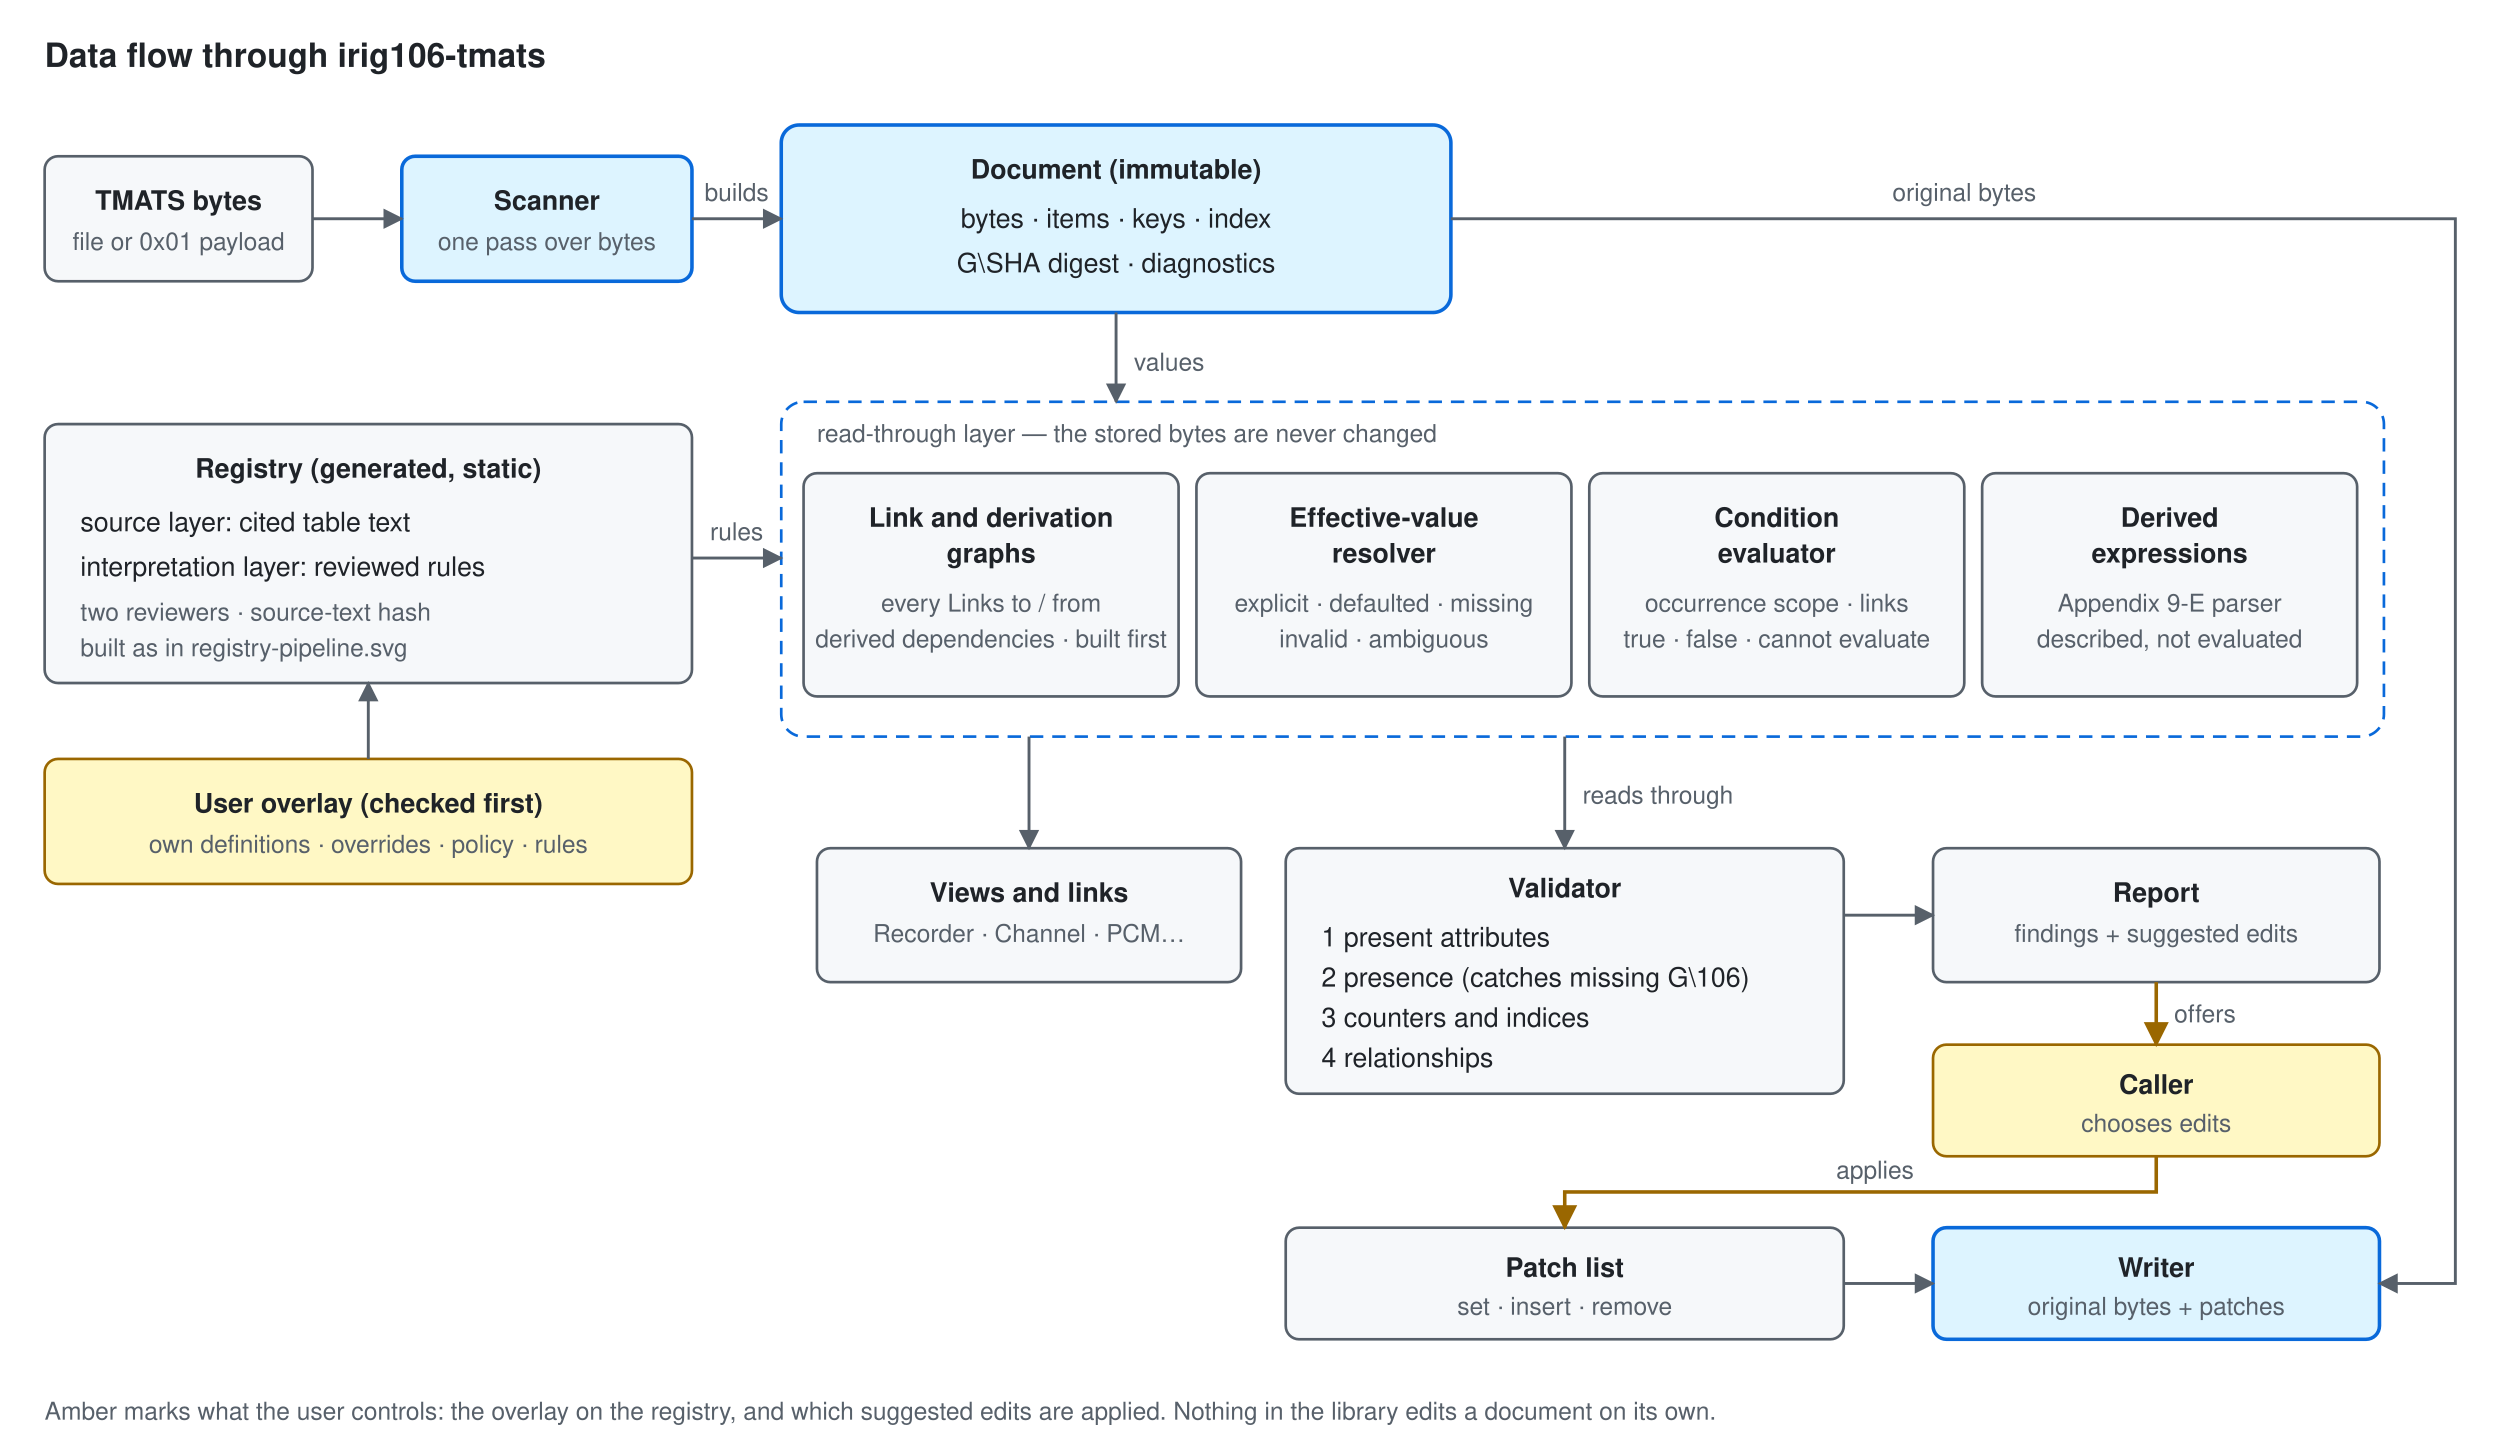
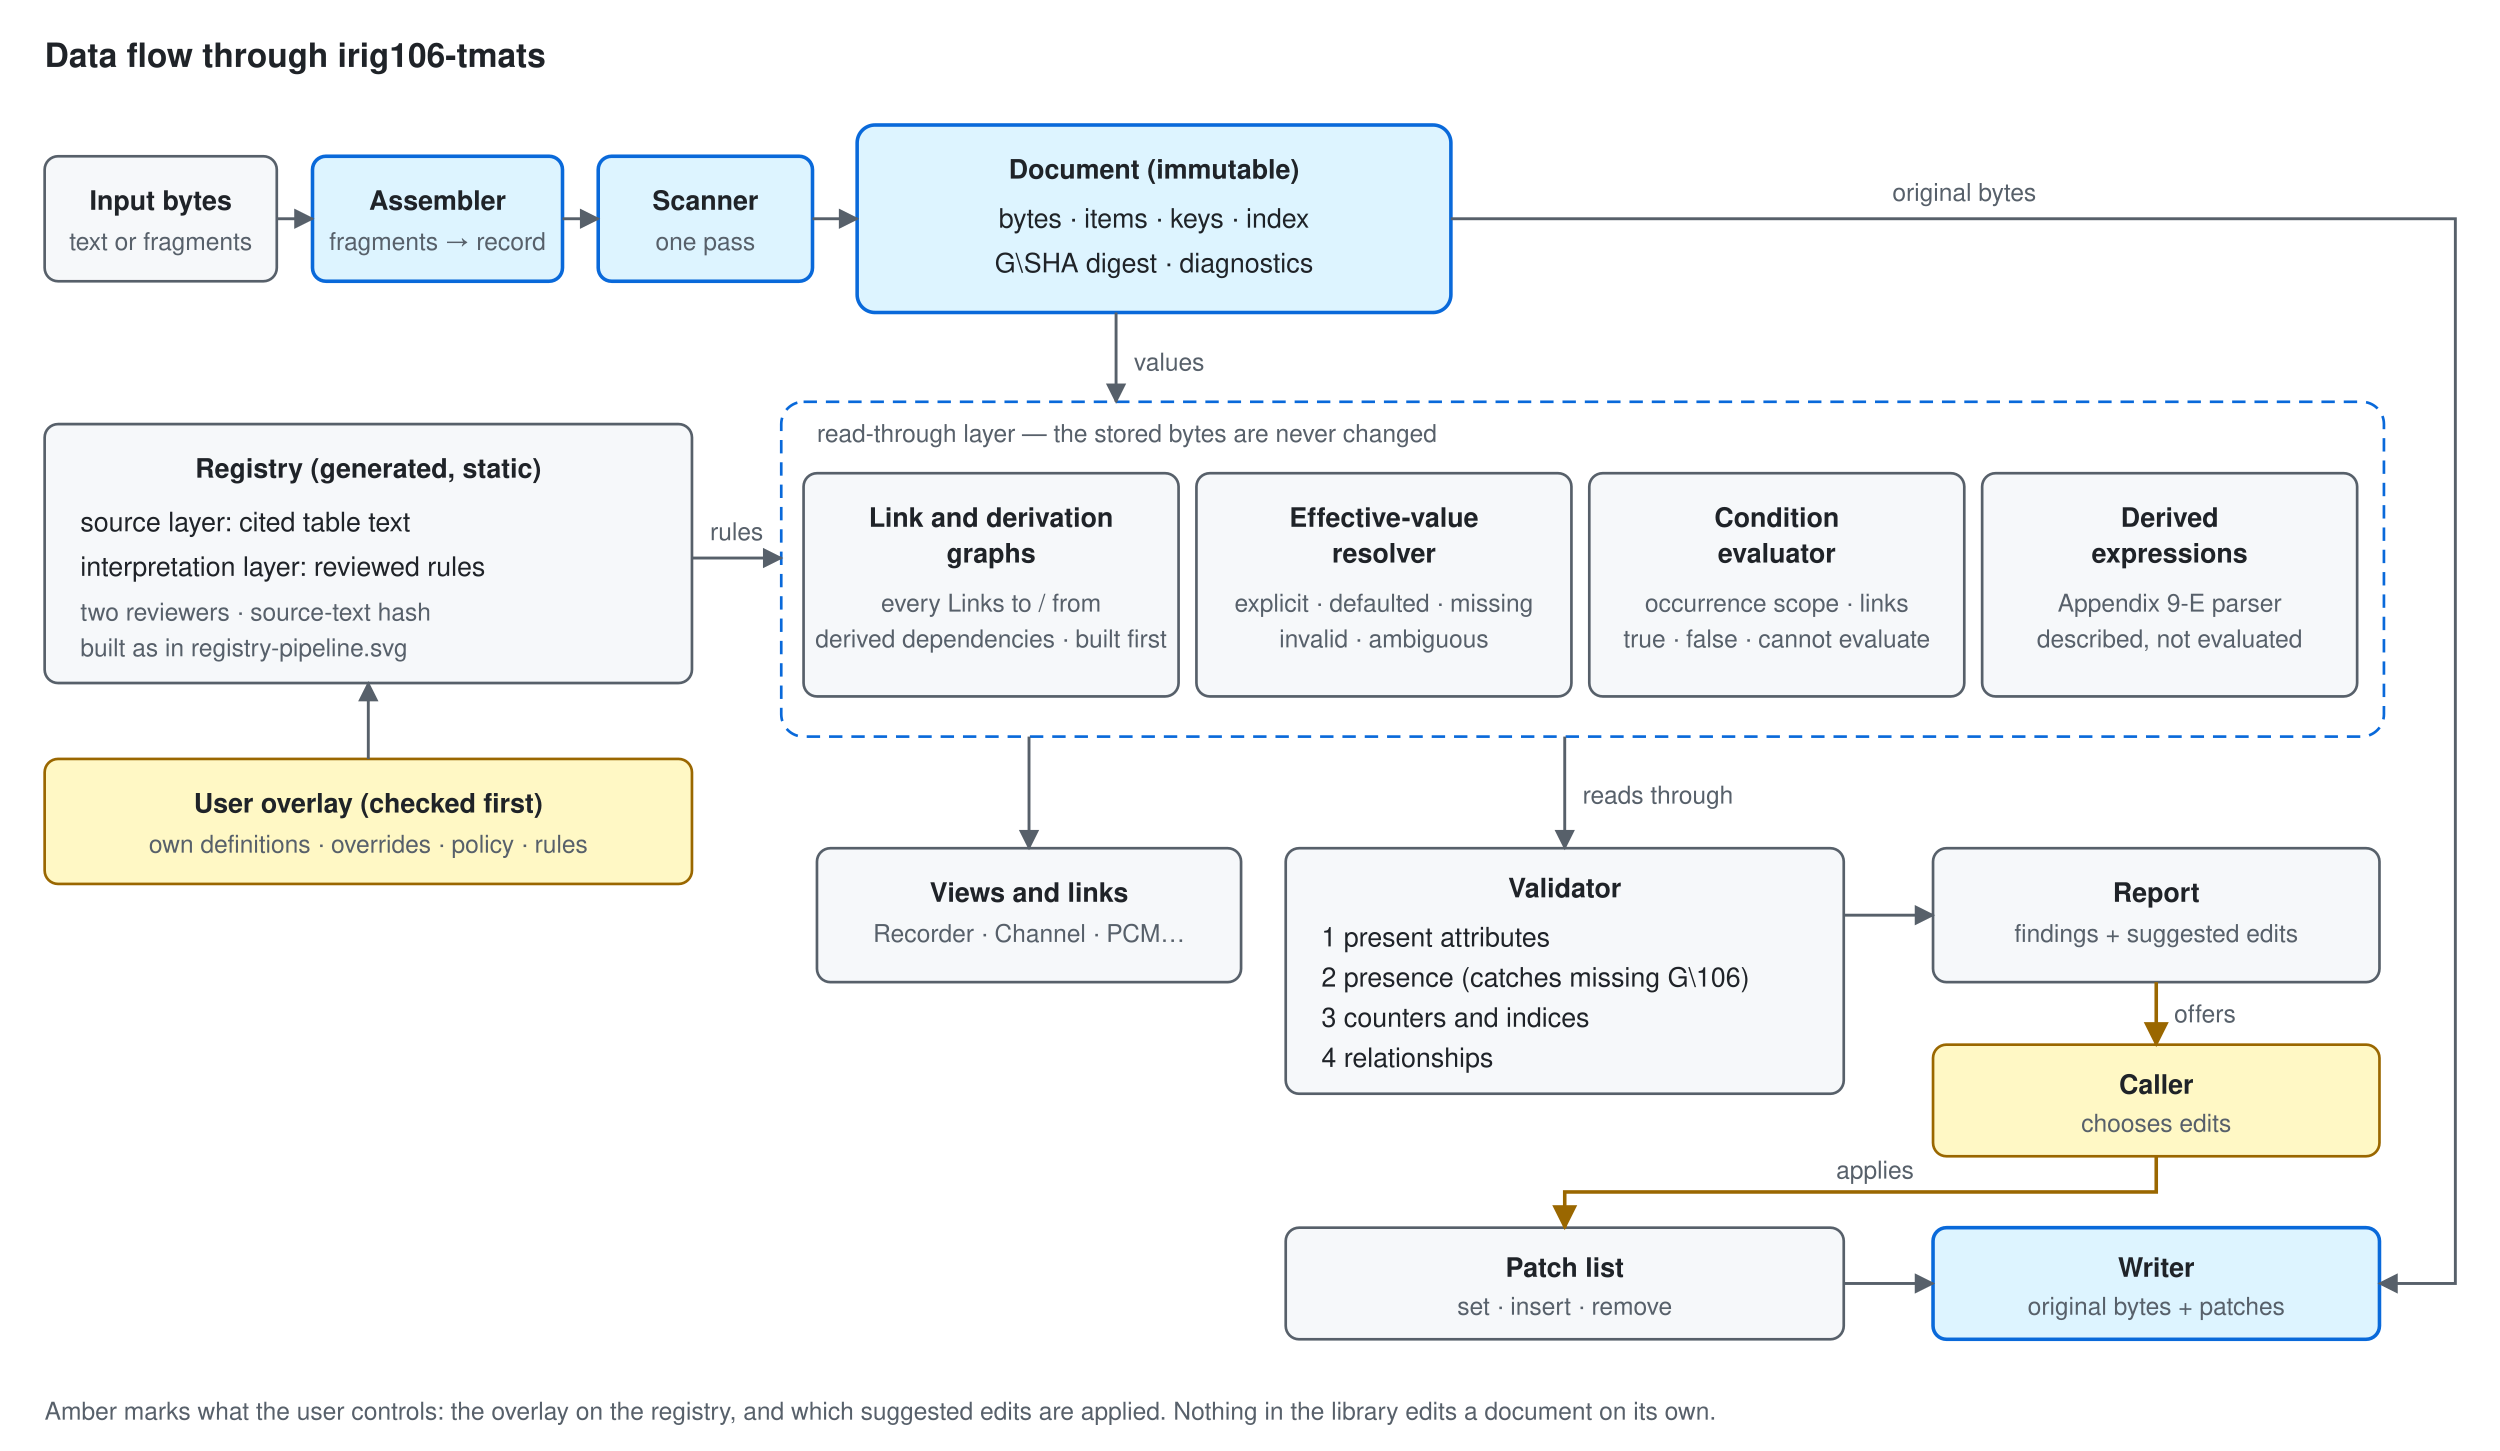
- <svg xmlns="http://www.w3.org/2000/svg" viewBox="0 0 1120 650" role="img" aria-label="Data flow: bytes are scanned once into an immutable Document; the Document's values and the registry's reviewed interpretations meet in a read-through layer of link and derivation graphs, effective-value resolver, condition evaluator, and derived-expression parser; views and a four-pass validator read only through that layer; validation offers suggested edits; only the caller applies chosen edits as a patch list; the writer emits the original bytes with the patches.">
+ <svg xmlns="http://www.w3.org/2000/svg" viewBox="0 0 1120 650" role="img" aria-label="Data flow: setup-record fragments are assembled into complete records, and TMATS text is scanned once into an immutable Document; the Document's values and the registry's reviewed interpretations meet in a read-through layer of link and derivation graphs, effective-value resolver, condition evaluator, and derived-expression parser; views and a four-pass validator read only through that layer; validation offers suggested edits; only the caller applies chosen edits as a patch list; the writer emits the original bytes with the patches.">
  <style>
    text { font-family: -apple-system, "Segoe UI", Helvetica, Arial, sans-serif; font-size: 12px; fill: #1f2328; }
    .t { font-size: 15px; font-weight: 600; }
    .b { font-weight: 600; }
    .l { font-size: 11px; fill: #57606a; }
    .box { fill: #f6f8fa; stroke: #57606a; stroke-width: 1.2; }
    .hl { fill: #ddf4ff; stroke: #0969da; stroke-width: 1.6; }
    .usr { fill: #fff8c5; stroke: #9a6700; stroke-width: 1.2; }
    .grp { fill: none; stroke: #0969da; stroke-width: 1.2; stroke-dasharray: 6 4; }
    .ln { stroke: #57606a; stroke-width: 1.3; fill: none; }
    .cl { stroke: #9a6700; stroke-width: 1.6; fill: none; }
    .ah { fill: #57606a; } .ahc { fill: #9a6700; }
    @media (prefers-color-scheme: dark) {
      text { fill: #e6edf3; } .l { fill: #9198a1; }
      .box { fill: #161b22; stroke: #9198a1; } .hl { fill: #0c2d6b; stroke: #4493f8; }
      .usr { fill: #3b2e00; stroke: #d29922; } .grp { stroke: #4493f8; }
      .ln { stroke: #9198a1; } .cl { stroke: #d29922; }
      .ah { fill: #9198a1; } .ahc { fill: #d29922; }
    }
  </style>
  <defs>
    <marker id="a" viewBox="0 0 10 10" refX="9" refY="5" markerWidth="7" markerHeight="7" orient="auto-start-reverse">
      <path class="ah" d="M0,0 L10,5 L0,10 z" />
    </marker>
    <marker id="c" viewBox="0 0 10 10" refX="9" refY="5" markerWidth="7" markerHeight="7" orient="auto-start-reverse">
      <path class="ahc" d="M0,0 L10,5 L0,10 z" />
    </marker>
  </defs>
  <text class="t" x="20" y="30">Data flow through irig106-tmats</text>
-   <rect class="box" x="20" y="70" width="120" height="56" rx="6" />
-   <text class="b" x="80" y="94" text-anchor="middle">TMATS bytes</text>
-   <text class="l" x="80" y="112" text-anchor="middle">file or 0x01 payload</text>
-   <rect class="hl" x="180" y="70" width="130" height="56" rx="6" />
-   <text class="b" x="245" y="94" text-anchor="middle">Scanner</text>
-   <text class="l" x="245" y="112" text-anchor="middle">one pass over bytes</text>
-   <path class="ln" d="M140,98 L180,98" marker-end="url(#a)" />
-   <rect class="hl" x="350" y="56" width="300" height="84" rx="8" />
-   <text class="b" x="500" y="80" text-anchor="middle">Document (immutable)</text>
-   <text x="500" y="102" text-anchor="middle">bytes · items · keys · index</text>
-   <text x="500" y="122" text-anchor="middle">G\SHA digest · diagnostics</text>
-   <path class="ln" d="M310,98 L350,98" marker-end="url(#a)" />
-   <text class="l" x="330" y="90" text-anchor="middle">builds</text>
+   <rect class="box" x="20" y="70" width="104" height="56" rx="6" />
+   <text class="b" x="72" y="94" text-anchor="middle">Input bytes</text>
+   <text class="l" x="72" y="112" text-anchor="middle">text or fragments</text>
+   <rect class="hl" x="140" y="70" width="112" height="56" rx="6" />
+   <text class="b" x="196" y="94" text-anchor="middle">Assembler</text>
+   <text class="l" x="196" y="112" text-anchor="middle">fragments → record</text>
+   <path class="ln" d="M124,98 L140,98" marker-end="url(#a)" />
+   <rect class="hl" x="268" y="70" width="96" height="56" rx="6" />
+   <text class="b" x="316" y="94" text-anchor="middle">Scanner</text>
+   <text class="l" x="316" y="112" text-anchor="middle">one pass</text>
+   <path class="ln" d="M252,98 L268,98" marker-end="url(#a)" />
+   <rect class="hl" x="384" y="56" width="266" height="84" rx="8" />
+   <text class="b" x="517" y="80" text-anchor="middle">Document (immutable)</text>
+   <text x="517" y="102" text-anchor="middle">bytes · items · keys · index</text>
+   <text x="517" y="122" text-anchor="middle">G\SHA digest · diagnostics</text>
+   <path class="ln" d="M364,98 L384,98" marker-end="url(#a)" />
  <rect class="box" x="20" y="190" width="290" height="116" rx="6" />
  <text class="b" x="165" y="214" text-anchor="middle">Registry (generated, static)</text>
  <text x="36" y="238">source layer: cited table text</text>
  <text x="36" y="258">interpretation layer: reviewed rules</text>
  <text class="l" x="36" y="278">two reviewers · source-text hash</text>
  <text class="l" x="36" y="294">built as in registry-pipeline.svg</text>
  <rect class="usr" x="20" y="340" width="290" height="56" rx="6" />
  <text class="b" x="165" y="364" text-anchor="middle">User overlay (checked first)</text>
  <text class="l" x="165" y="382" text-anchor="middle">own definitions · overrides · policy · rules</text>
  <path class="ln" d="M165,340 L165,306" marker-end="url(#a)" />
  <rect class="grp" x="350" y="180" width="718" height="150" rx="10" />
  <text class="l" x="366" y="198">read-through layer — the stored bytes are never changed</text>
  <rect class="box" x="360" y="212" width="168" height="100" rx="6" />
  <text class="b" x="444" y="236" text-anchor="middle">Link and derivation</text>
  <text class="b" x="444" y="252" text-anchor="middle">graphs</text>
  <text class="l" x="444" y="274" text-anchor="middle">every Links to / from</text>
  <text class="l" x="444" y="290" text-anchor="middle">derived dependencies · built first</text>
  <rect class="box" x="536" y="212" width="168" height="100" rx="6" />
  <text class="b" x="620" y="236" text-anchor="middle">Effective-value</text>
  <text class="b" x="620" y="252" text-anchor="middle">resolver</text>
  <text class="l" x="620" y="274" text-anchor="middle">explicit · defaulted · missing</text>
  <text class="l" x="620" y="290" text-anchor="middle">invalid · ambiguous</text>
  <rect class="box" x="712" y="212" width="168" height="100" rx="6" />
  <text class="b" x="796" y="236" text-anchor="middle">Condition</text>
  <text class="b" x="796" y="252" text-anchor="middle">evaluator</text>
  <text class="l" x="796" y="274" text-anchor="middle">occurrence scope · links</text>
  <text class="l" x="796" y="290" text-anchor="middle">true · false · cannot evaluate</text>
  <rect class="box" x="888" y="212" width="168" height="100" rx="6" />
  <text class="b" x="972" y="236" text-anchor="middle">Derived</text>
  <text class="b" x="972" y="252" text-anchor="middle">expressions</text>
  <text class="l" x="972" y="274" text-anchor="middle">Appendix 9-E parser</text>
  <text class="l" x="972" y="290" text-anchor="middle">described, not evaluated</text>
  <path class="ln" d="M500,140 L500,180" marker-end="url(#a)" />
  <text class="l" x="508" y="166">values</text>
  <path class="ln" d="M310,250 L350,250" marker-end="url(#a)" />
  <text class="l" x="330" y="242" text-anchor="middle">rules</text>
  <rect class="box" x="366" y="380" width="190" height="60" rx="6" />
  <text class="b" x="461" y="404" text-anchor="middle">Views and links</text>
  <text class="l" x="461" y="422" text-anchor="middle">Recorder · Channel · PCM…</text>
  <rect class="box" x="576" y="380" width="250" height="110" rx="6" />
  <text class="b" x="701" y="402" text-anchor="middle">Validator</text>
  <text x="592" y="424">1 present attributes</text>
  <text x="592" y="442">2 presence (catches missing G\106)</text>
  <text x="592" y="460">3 counters and indices</text>
  <text x="592" y="478">4 relationships</text>
  <path class="ln" d="M461,330 L461,380" marker-end="url(#a)" />
  <path class="ln" d="M701,330 L701,380" marker-end="url(#a)" />
  <text class="l" x="709" y="360">reads through</text>
  <rect class="box" x="866" y="380" width="200" height="60" rx="6" />
  <text class="b" x="966" y="404" text-anchor="middle">Report</text>
  <text class="l" x="966" y="422" text-anchor="middle">findings + suggested edits</text>
  <path class="ln" d="M826,410 L866,410" marker-end="url(#a)" />
  <rect class="usr" x="866" y="468" width="200" height="50" rx="6" />
  <text class="b" x="966" y="490" text-anchor="middle">Caller</text>
  <text class="l" x="966" y="507" text-anchor="middle">chooses edits</text>
  <path class="cl" d="M966,440 L966,468" marker-end="url(#c)" />
  <text class="l" x="974" y="458">offers</text>
  <rect class="box" x="576" y="550" width="250" height="50" rx="6" />
  <text class="b" x="701" y="572" text-anchor="middle">Patch list</text>
  <text class="l" x="701" y="589" text-anchor="middle">set · insert · remove</text>
  <path class="cl" d="M966,518 L966,534 L701,534 L701,550" marker-end="url(#c)" />
  <text class="l" x="840" y="528" text-anchor="middle">applies</text>
  <rect class="hl" x="866" y="550" width="200" height="50" rx="6" />
  <text class="b" x="966" y="572" text-anchor="middle">Writer</text>
  <text class="l" x="966" y="589" text-anchor="middle">original bytes + patches</text>
  <path class="ln" d="M826,575 L866,575" marker-end="url(#a)" />
  <path class="ln" d="M650,98 L1100,98 L1100,575 L1066,575" marker-end="url(#a)" />
  <text class="l" x="880" y="90" text-anchor="middle">original bytes</text>
  <text class="l" x="20" y="636">Amber marks what the user controls: the overlay on the registry, and which suggested edits are applied. Nothing in the library edits a document on its own.</text>
</svg>
